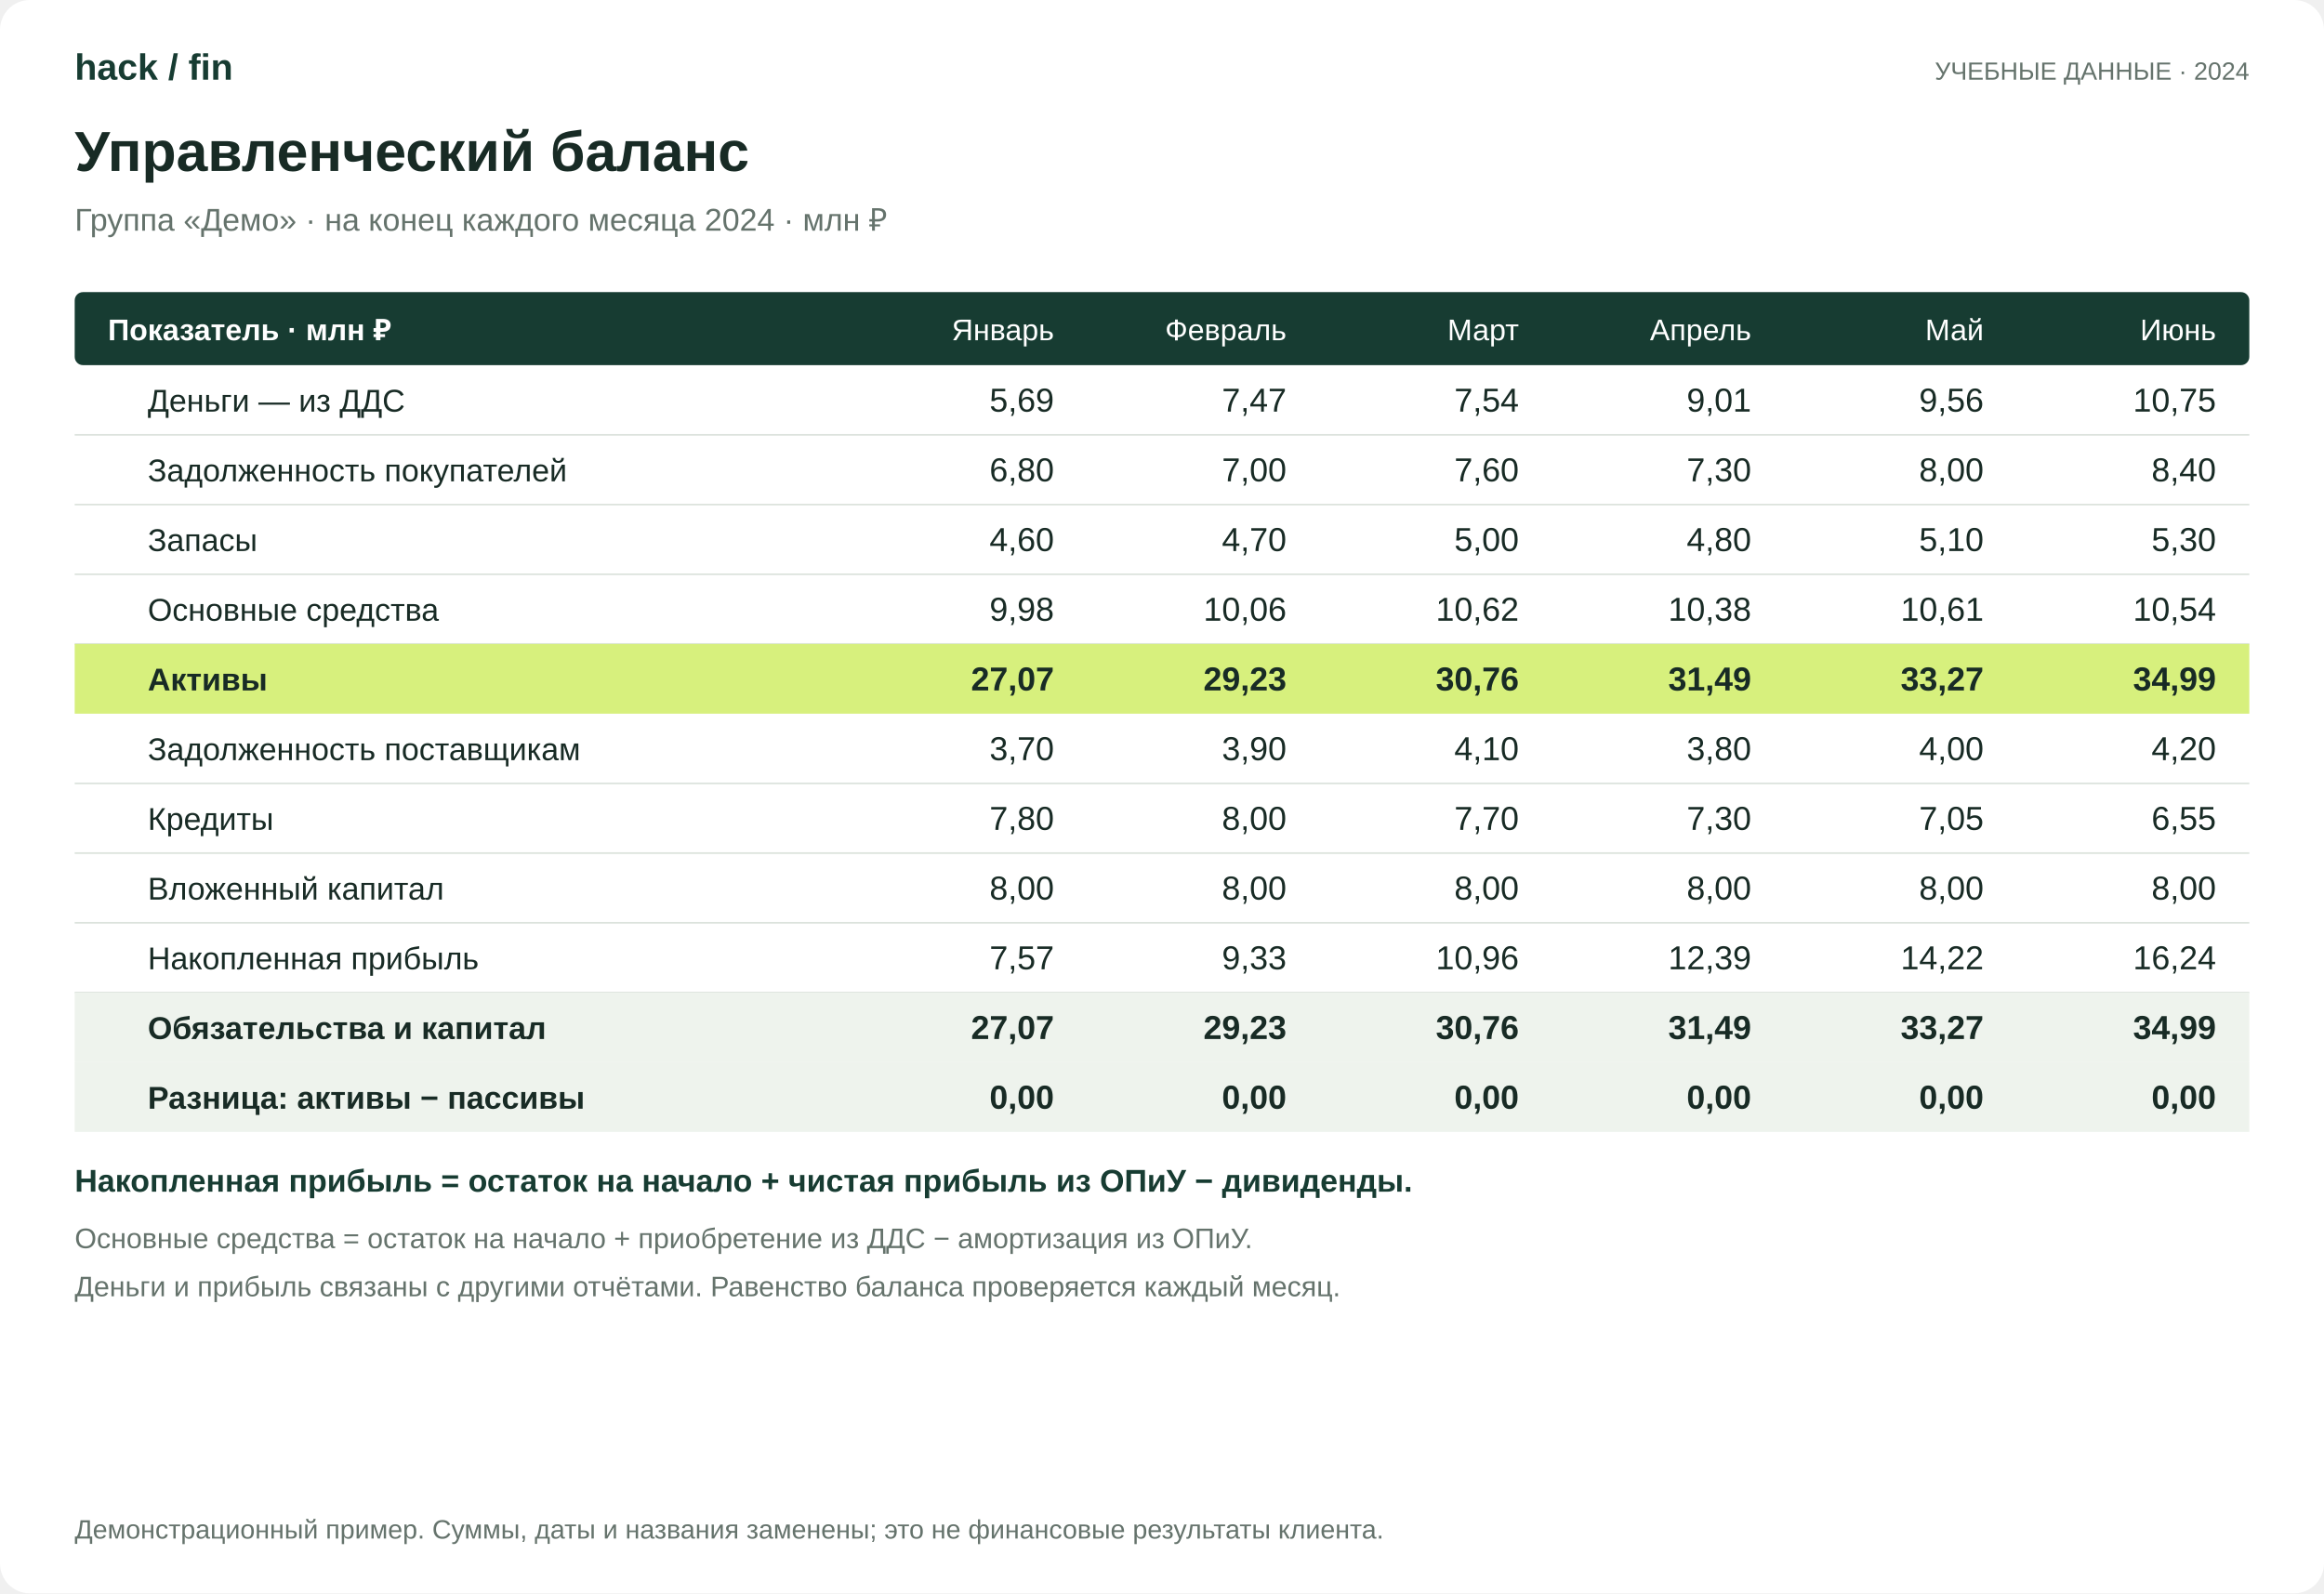
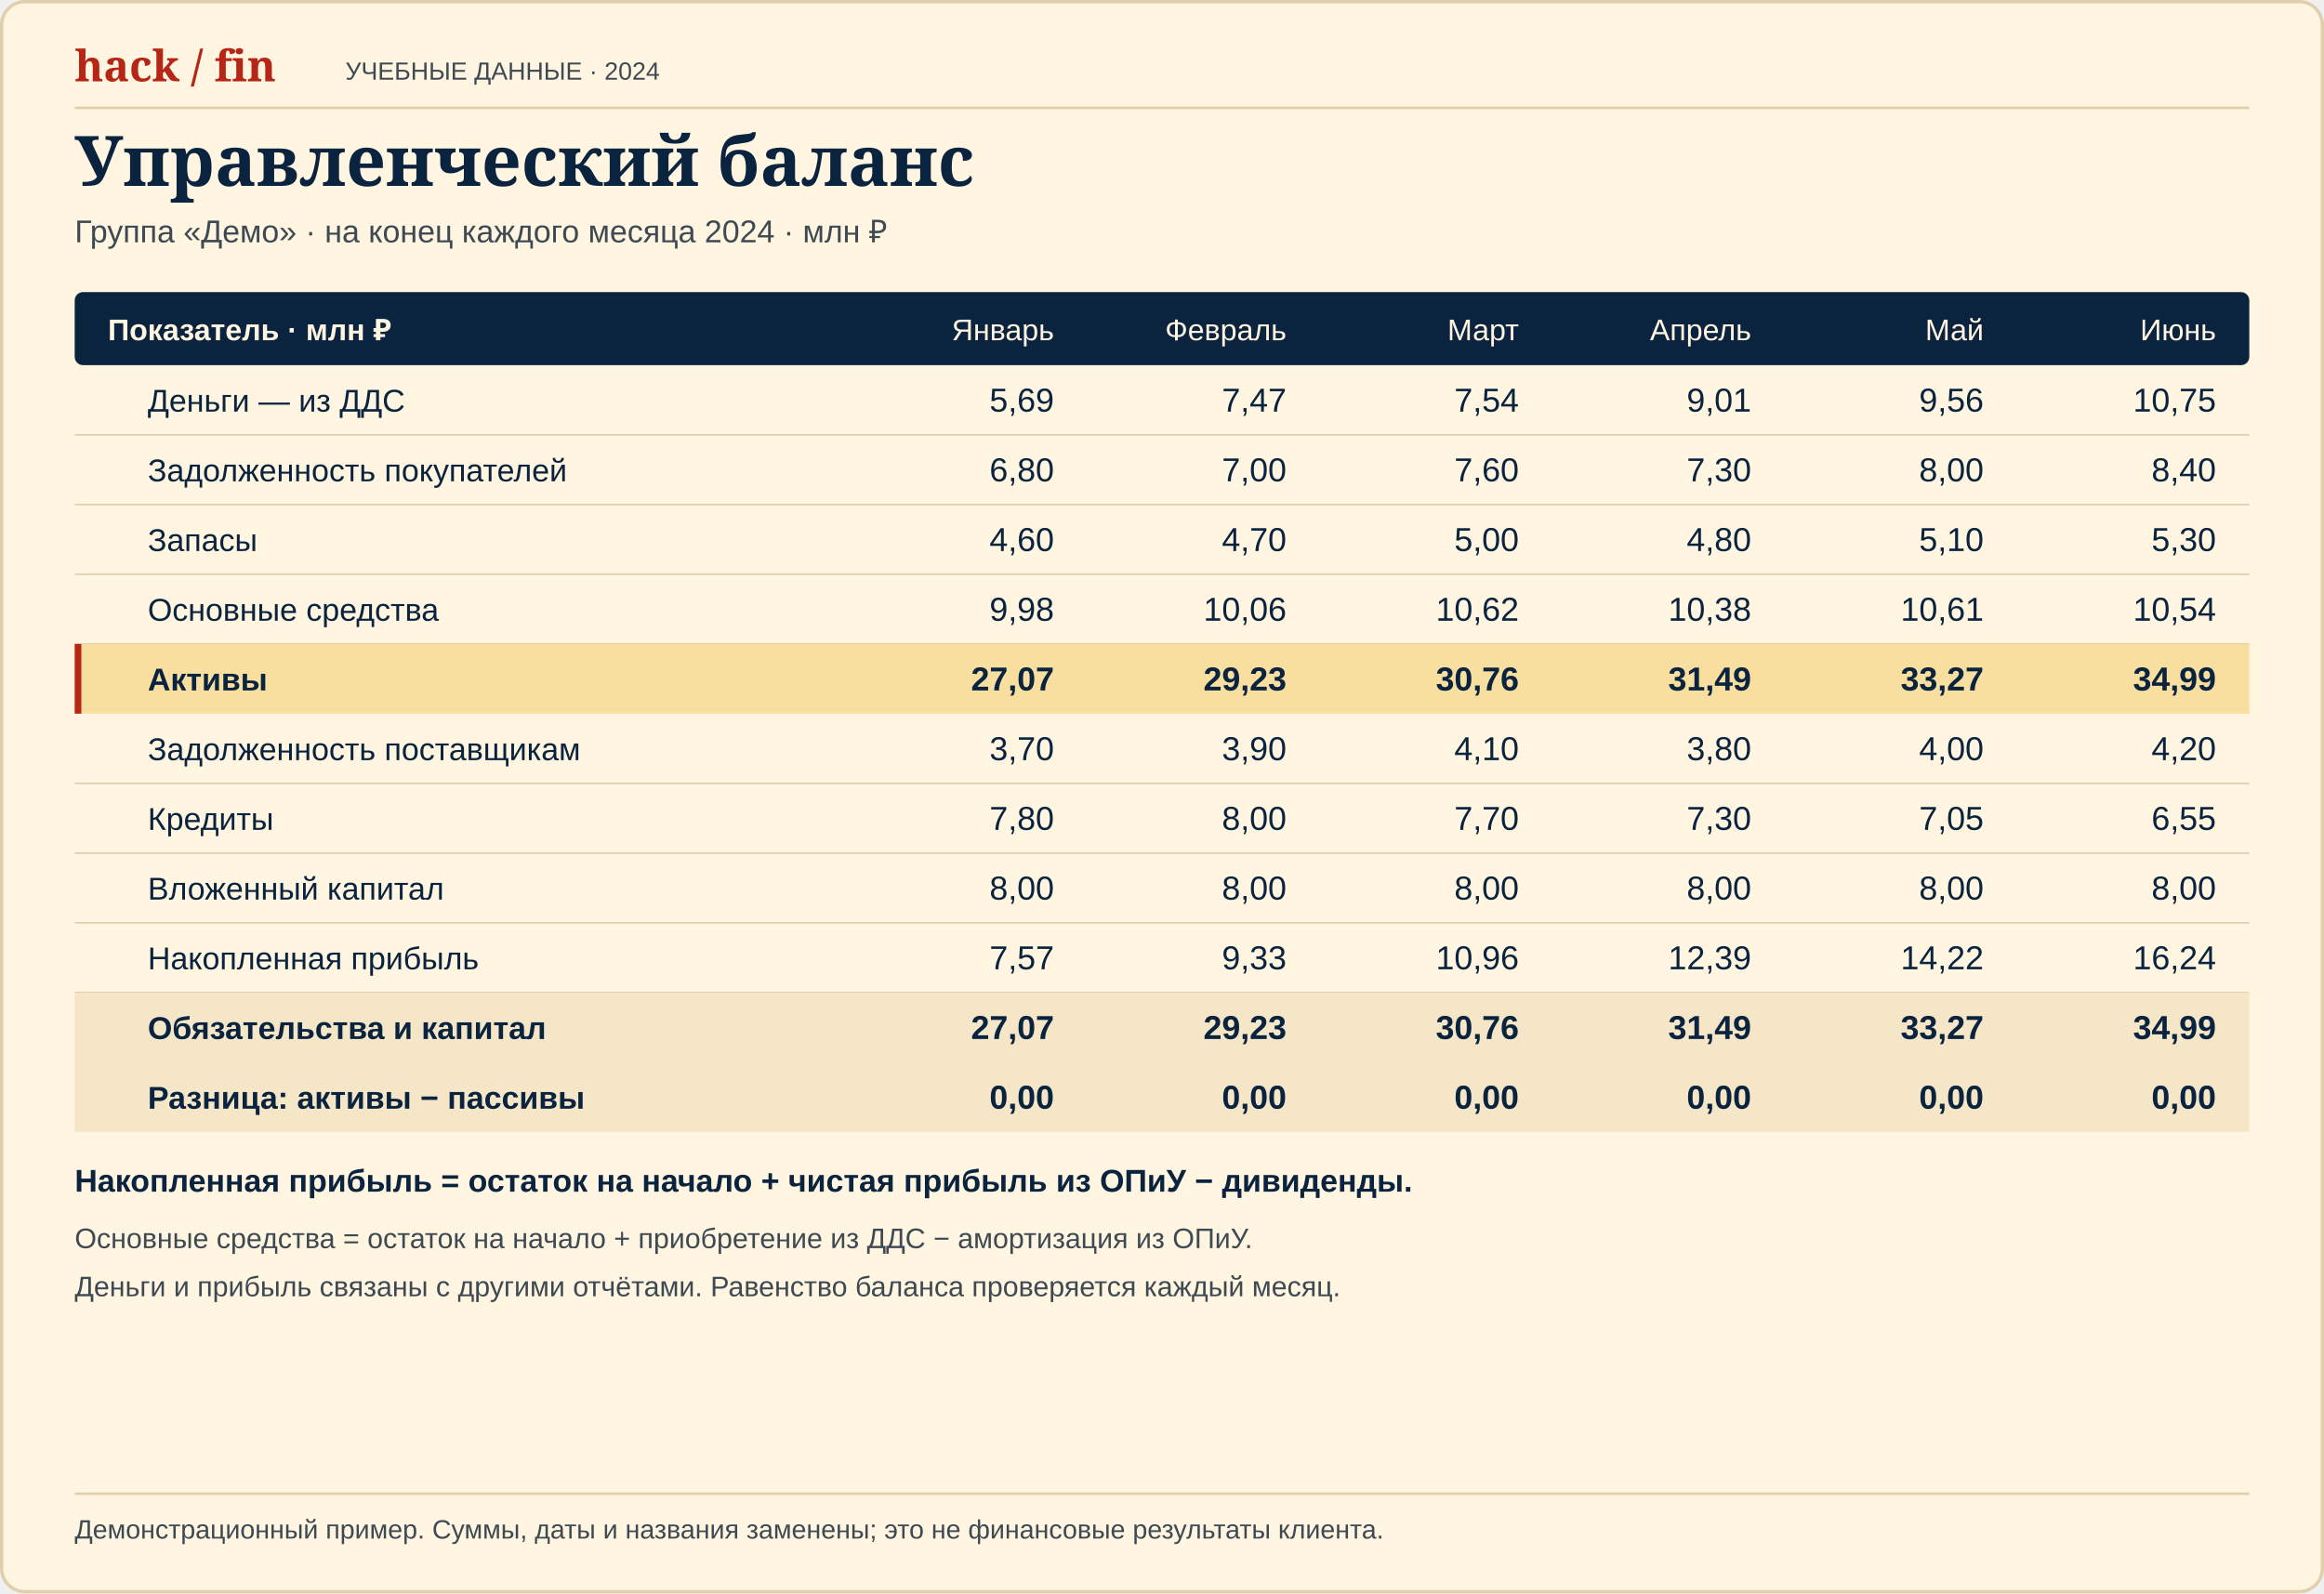
<svg xmlns="http://www.w3.org/2000/svg" width="1400" height="960" viewBox="0 0 1400 960" role="img" aria-labelledby="title desc">
-   <rect width="1400" height="960" rx="18" fill="#fff" />
-   <text x="45" y="48" fill="#173c32" font-size="22" font-weight="700" text-anchor="start" font-family="Arial, sans-serif">hack / fin</text>
-   <text x="1355" y="48" fill="#65736c" font-size="15" font-weight="400" text-anchor="end" font-family="Arial, sans-serif">УЧЕБНЫЕ ДАННЫЕ · 2024</text>
-   <text x="45" y="103" fill="#182b25" font-size="34" font-weight="600" text-anchor="start" font-family="Arial, sans-serif">Управленческий баланс</text>
-   <text x="45" y="139" fill="#65736c" font-size="19" font-weight="400" text-anchor="start" font-family="Arial, sans-serif">Группа «Демо» · на конец каждого месяца 2024 · млн ₽</text>
-   <rect x="45" y="176" width="1310" height="44" fill="#173c32" rx="5" />
-   <text x="65" y="205" fill="#fff" font-size="18" font-weight="600" text-anchor="start" font-family="Arial, sans-serif">Показатель · млн ₽</text>
-   <text x="635" y="205" fill="#fff" font-size="18" font-weight="400" text-anchor="end" font-family="Arial, sans-serif">Январь</text>
-   <text x="775" y="205" fill="#fff" font-size="18" font-weight="400" text-anchor="end" font-family="Arial, sans-serif">Февраль</text>
-   <text x="915" y="205" fill="#fff" font-size="18" font-weight="400" text-anchor="end" font-family="Arial, sans-serif">Март</text>
-   <text x="1055" y="205" fill="#fff" font-size="18" font-weight="400" text-anchor="end" font-family="Arial, sans-serif">Апрель</text>
-   <text x="1195" y="205" fill="#fff" font-size="18" font-weight="400" text-anchor="end" font-family="Arial, sans-serif">Май</text>
-   <text x="1335" y="205" fill="#fff" font-size="18" font-weight="400" text-anchor="end" font-family="Arial, sans-serif">Июнь</text>
-   <line x1="45" y1="262" x2="1355" y2="262" stroke="#dce3dd" />
-   <text x="89" y="248" fill="#182b25" font-size="19" font-weight="400" text-anchor="start" font-family="Arial, sans-serif">Деньги — из ДДС</text>
-   <text x="635" y="248" fill="#182b25" font-size="20" font-weight="400" text-anchor="end" font-family="Arial, sans-serif">5,69</text>
-   <text x="775" y="248" fill="#182b25" font-size="20" font-weight="400" text-anchor="end" font-family="Arial, sans-serif">7,47</text>
-   <text x="915" y="248" fill="#182b25" font-size="20" font-weight="400" text-anchor="end" font-family="Arial, sans-serif">7,54</text>
-   <text x="1055" y="248" fill="#182b25" font-size="20" font-weight="400" text-anchor="end" font-family="Arial, sans-serif">9,01</text>
-   <text x="1195" y="248" fill="#182b25" font-size="20" font-weight="400" text-anchor="end" font-family="Arial, sans-serif">9,56</text>
-   <text x="1335" y="248" fill="#182b25" font-size="20" font-weight="400" text-anchor="end" font-family="Arial, sans-serif">10,75</text>
-   <line x1="45" y1="304" x2="1355" y2="304" stroke="#dce3dd" />
-   <text x="89" y="290" fill="#182b25" font-size="19" font-weight="400" text-anchor="start" font-family="Arial, sans-serif">Задолженность покупателей</text>
-   <text x="635" y="290" fill="#182b25" font-size="20" font-weight="400" text-anchor="end" font-family="Arial, sans-serif">6,80</text>
-   <text x="775" y="290" fill="#182b25" font-size="20" font-weight="400" text-anchor="end" font-family="Arial, sans-serif">7,00</text>
-   <text x="915" y="290" fill="#182b25" font-size="20" font-weight="400" text-anchor="end" font-family="Arial, sans-serif">7,60</text>
-   <text x="1055" y="290" fill="#182b25" font-size="20" font-weight="400" text-anchor="end" font-family="Arial, sans-serif">7,30</text>
-   <text x="1195" y="290" fill="#182b25" font-size="20" font-weight="400" text-anchor="end" font-family="Arial, sans-serif">8,00</text>
-   <text x="1335" y="290" fill="#182b25" font-size="20" font-weight="400" text-anchor="end" font-family="Arial, sans-serif">8,40</text>
-   <line x1="45" y1="346" x2="1355" y2="346" stroke="#dce3dd" />
-   <text x="89" y="332" fill="#182b25" font-size="19" font-weight="400" text-anchor="start" font-family="Arial, sans-serif">Запасы</text>
-   <text x="635" y="332" fill="#182b25" font-size="20" font-weight="400" text-anchor="end" font-family="Arial, sans-serif">4,60</text>
-   <text x="775" y="332" fill="#182b25" font-size="20" font-weight="400" text-anchor="end" font-family="Arial, sans-serif">4,70</text>
-   <text x="915" y="332" fill="#182b25" font-size="20" font-weight="400" text-anchor="end" font-family="Arial, sans-serif">5,00</text>
-   <text x="1055" y="332" fill="#182b25" font-size="20" font-weight="400" text-anchor="end" font-family="Arial, sans-serif">4,80</text>
-   <text x="1195" y="332" fill="#182b25" font-size="20" font-weight="400" text-anchor="end" font-family="Arial, sans-serif">5,10</text>
-   <text x="1335" y="332" fill="#182b25" font-size="20" font-weight="400" text-anchor="end" font-family="Arial, sans-serif">5,30</text>
-   <line x1="45" y1="388" x2="1355" y2="388" stroke="#dce3dd" />
-   <text x="89" y="374" fill="#182b25" font-size="19" font-weight="400" text-anchor="start" font-family="Arial, sans-serif">Основные средства</text>
-   <text x="635" y="374" fill="#182b25" font-size="20" font-weight="400" text-anchor="end" font-family="Arial, sans-serif">9,98</text>
-   <text x="775" y="374" fill="#182b25" font-size="20" font-weight="400" text-anchor="end" font-family="Arial, sans-serif">10,06</text>
-   <text x="915" y="374" fill="#182b25" font-size="20" font-weight="400" text-anchor="end" font-family="Arial, sans-serif">10,62</text>
-   <text x="1055" y="374" fill="#182b25" font-size="20" font-weight="400" text-anchor="end" font-family="Arial, sans-serif">10,38</text>
-   <text x="1195" y="374" fill="#182b25" font-size="20" font-weight="400" text-anchor="end" font-family="Arial, sans-serif">10,61</text>
-   <text x="1335" y="374" fill="#182b25" font-size="20" font-weight="400" text-anchor="end" font-family="Arial, sans-serif">10,54</text>
-   <rect x="45" y="388" width="1310" height="42" fill="#d7f07d" />
-   <text x="89" y="416" fill="#182b25" font-size="19" font-weight="600" text-anchor="start" font-family="Arial, sans-serif">Активы</text>
-   <text x="635" y="416" fill="#182b25" font-size="20" font-weight="600" text-anchor="end" font-family="Arial, sans-serif">27,07</text>
-   <text x="775" y="416" fill="#182b25" font-size="20" font-weight="600" text-anchor="end" font-family="Arial, sans-serif">29,23</text>
-   <text x="915" y="416" fill="#182b25" font-size="20" font-weight="600" text-anchor="end" font-family="Arial, sans-serif">30,76</text>
-   <text x="1055" y="416" fill="#182b25" font-size="20" font-weight="600" text-anchor="end" font-family="Arial, sans-serif">31,49</text>
-   <text x="1195" y="416" fill="#182b25" font-size="20" font-weight="600" text-anchor="end" font-family="Arial, sans-serif">33,27</text>
-   <text x="1335" y="416" fill="#182b25" font-size="20" font-weight="600" text-anchor="end" font-family="Arial, sans-serif">34,99</text>
-   <line x1="45" y1="472" x2="1355" y2="472" stroke="#dce3dd" />
-   <text x="89" y="458" fill="#182b25" font-size="19" font-weight="400" text-anchor="start" font-family="Arial, sans-serif">Задолженность поставщикам</text>
-   <text x="635" y="458" fill="#182b25" font-size="20" font-weight="400" text-anchor="end" font-family="Arial, sans-serif">3,70</text>
-   <text x="775" y="458" fill="#182b25" font-size="20" font-weight="400" text-anchor="end" font-family="Arial, sans-serif">3,90</text>
-   <text x="915" y="458" fill="#182b25" font-size="20" font-weight="400" text-anchor="end" font-family="Arial, sans-serif">4,10</text>
-   <text x="1055" y="458" fill="#182b25" font-size="20" font-weight="400" text-anchor="end" font-family="Arial, sans-serif">3,80</text>
-   <text x="1195" y="458" fill="#182b25" font-size="20" font-weight="400" text-anchor="end" font-family="Arial, sans-serif">4,00</text>
-   <text x="1335" y="458" fill="#182b25" font-size="20" font-weight="400" text-anchor="end" font-family="Arial, sans-serif">4,20</text>
-   <line x1="45" y1="514" x2="1355" y2="514" stroke="#dce3dd" />
-   <text x="89" y="500" fill="#182b25" font-size="19" font-weight="400" text-anchor="start" font-family="Arial, sans-serif">Кредиты</text>
-   <text x="635" y="500" fill="#182b25" font-size="20" font-weight="400" text-anchor="end" font-family="Arial, sans-serif">7,80</text>
-   <text x="775" y="500" fill="#182b25" font-size="20" font-weight="400" text-anchor="end" font-family="Arial, sans-serif">8,00</text>
-   <text x="915" y="500" fill="#182b25" font-size="20" font-weight="400" text-anchor="end" font-family="Arial, sans-serif">7,70</text>
-   <text x="1055" y="500" fill="#182b25" font-size="20" font-weight="400" text-anchor="end" font-family="Arial, sans-serif">7,30</text>
-   <text x="1195" y="500" fill="#182b25" font-size="20" font-weight="400" text-anchor="end" font-family="Arial, sans-serif">7,05</text>
-   <text x="1335" y="500" fill="#182b25" font-size="20" font-weight="400" text-anchor="end" font-family="Arial, sans-serif">6,55</text>
-   <line x1="45" y1="556" x2="1355" y2="556" stroke="#dce3dd" />
-   <text x="89" y="542" fill="#182b25" font-size="19" font-weight="400" text-anchor="start" font-family="Arial, sans-serif">Вложенный капитал</text>
-   <text x="635" y="542" fill="#182b25" font-size="20" font-weight="400" text-anchor="end" font-family="Arial, sans-serif">8,00</text>
-   <text x="775" y="542" fill="#182b25" font-size="20" font-weight="400" text-anchor="end" font-family="Arial, sans-serif">8,00</text>
-   <text x="915" y="542" fill="#182b25" font-size="20" font-weight="400" text-anchor="end" font-family="Arial, sans-serif">8,00</text>
-   <text x="1055" y="542" fill="#182b25" font-size="20" font-weight="400" text-anchor="end" font-family="Arial, sans-serif">8,00</text>
-   <text x="1195" y="542" fill="#182b25" font-size="20" font-weight="400" text-anchor="end" font-family="Arial, sans-serif">8,00</text>
-   <text x="1335" y="542" fill="#182b25" font-size="20" font-weight="400" text-anchor="end" font-family="Arial, sans-serif">8,00</text>
-   <line x1="45" y1="598" x2="1355" y2="598" stroke="#dce3dd" />
-   <text x="89" y="584" fill="#182b25" font-size="19" font-weight="400" text-anchor="start" font-family="Arial, sans-serif">Накопленная прибыль</text>
-   <text x="635" y="584" fill="#182b25" font-size="20" font-weight="400" text-anchor="end" font-family="Arial, sans-serif">7,57</text>
-   <text x="775" y="584" fill="#182b25" font-size="20" font-weight="400" text-anchor="end" font-family="Arial, sans-serif">9,33</text>
-   <text x="915" y="584" fill="#182b25" font-size="20" font-weight="400" text-anchor="end" font-family="Arial, sans-serif">10,96</text>
-   <text x="1055" y="584" fill="#182b25" font-size="20" font-weight="400" text-anchor="end" font-family="Arial, sans-serif">12,39</text>
-   <text x="1195" y="584" fill="#182b25" font-size="20" font-weight="400" text-anchor="end" font-family="Arial, sans-serif">14,22</text>
-   <text x="1335" y="584" fill="#182b25" font-size="20" font-weight="400" text-anchor="end" font-family="Arial, sans-serif">16,24</text>
-   <rect x="45" y="598" width="1310" height="42" fill="#eef3ed" />
-   <text x="89" y="626" fill="#182b25" font-size="19" font-weight="600" text-anchor="start" font-family="Arial, sans-serif">Обязательства и капитал</text>
-   <text x="635" y="626" fill="#182b25" font-size="20" font-weight="600" text-anchor="end" font-family="Arial, sans-serif">27,07</text>
-   <text x="775" y="626" fill="#182b25" font-size="20" font-weight="600" text-anchor="end" font-family="Arial, sans-serif">29,23</text>
-   <text x="915" y="626" fill="#182b25" font-size="20" font-weight="600" text-anchor="end" font-family="Arial, sans-serif">30,76</text>
-   <text x="1055" y="626" fill="#182b25" font-size="20" font-weight="600" text-anchor="end" font-family="Arial, sans-serif">31,49</text>
-   <text x="1195" y="626" fill="#182b25" font-size="20" font-weight="600" text-anchor="end" font-family="Arial, sans-serif">33,27</text>
-   <text x="1335" y="626" fill="#182b25" font-size="20" font-weight="600" text-anchor="end" font-family="Arial, sans-serif">34,99</text>
-   <rect x="45" y="640" width="1310" height="42" fill="#eef3ed" />
-   <text x="89" y="668" fill="#182b25" font-size="19" font-weight="600" text-anchor="start" font-family="Arial, sans-serif">Разница: активы − пассивы</text>
-   <text x="635" y="668" fill="#182b25" font-size="20" font-weight="600" text-anchor="end" font-family="Arial, sans-serif">0,00</text>
-   <text x="775" y="668" fill="#182b25" font-size="20" font-weight="600" text-anchor="end" font-family="Arial, sans-serif">0,00</text>
-   <text x="915" y="668" fill="#182b25" font-size="20" font-weight="600" text-anchor="end" font-family="Arial, sans-serif">0,00</text>
-   <text x="1055" y="668" fill="#182b25" font-size="20" font-weight="600" text-anchor="end" font-family="Arial, sans-serif">0,00</text>
-   <text x="1195" y="668" fill="#182b25" font-size="20" font-weight="600" text-anchor="end" font-family="Arial, sans-serif">0,00</text>
-   <text x="1335" y="668" fill="#182b25" font-size="20" font-weight="600" text-anchor="end" font-family="Arial, sans-serif">0,00</text>
-   <text x="45" y="718" fill="#173c32" font-size="19" font-weight="600" text-anchor="start" font-family="Arial, sans-serif">Накопленная прибыль = остаток на начало + чистая прибыль из ОПиУ − дивиденды.</text>
-   <text x="45" y="752" fill="#65736c" font-size="17" font-weight="400" text-anchor="start" font-family="Arial, sans-serif">Основные средства = остаток на начало + приобретение из ДДС − амортизация из ОПиУ.</text>
-   <text x="45" y="781" fill="#65736c" font-size="17" font-weight="400" text-anchor="start" font-family="Arial, sans-serif">Деньги и прибыль связаны с другими отчётами. Равенство баланса проверяется каждый месяц.</text>
-   <text x="45" y="927" fill="#65736c" font-size="16" font-weight="400" text-anchor="start" font-family="Arial, sans-serif">Демонстрационный пример. Суммы, даты и названия заменены; это не финансовые результаты клиента.</text>
+   <rect x="1" y="1" width="1398" height="958" rx="14" fill="#fff5e0" stroke="#dfcfac" stroke-width="2" />
+   <text x="45" y="49" fill="#b62617" font-size="26" font-weight="700" text-anchor="start" font-family="Georgia, serif">hack / fin</text>
+   <text x="208" y="48" fill="#3e4a53" font-size="15" font-weight="400" text-anchor="start" font-family="Arial, sans-serif">УЧЕБНЫЕ ДАННЫЕ · 2024</text>
+   <path d="M45 65H1355" stroke="#dfcfac" stroke-width="1.5" />
+   <text x="45" y="112" fill="#0a233e" font-size="42" font-weight="700" text-anchor="start" font-family="Georgia, serif">Управленческий баланс</text>
+   <text x="45" y="146" fill="#3e4a53" font-size="19" font-weight="400" text-anchor="start" font-family="Arial, sans-serif">Группа «Демо» · на конец каждого месяца 2024 · млн ₽</text>
+   <rect x="45" y="176" width="1310" height="44" fill="#0a233e" rx="5" />
+   <text x="65" y="205" fill="#fff5e0" font-size="18" font-weight="600" text-anchor="start" font-family="Arial, sans-serif">Показатель · млн ₽</text>
+   <text x="635" y="205" fill="#fff5e0" font-size="18" font-weight="400" text-anchor="end" font-family="Arial, sans-serif">Январь</text>
+   <text x="775" y="205" fill="#fff5e0" font-size="18" font-weight="400" text-anchor="end" font-family="Arial, sans-serif">Февраль</text>
+   <text x="915" y="205" fill="#fff5e0" font-size="18" font-weight="400" text-anchor="end" font-family="Arial, sans-serif">Март</text>
+   <text x="1055" y="205" fill="#fff5e0" font-size="18" font-weight="400" text-anchor="end" font-family="Arial, sans-serif">Апрель</text>
+   <text x="1195" y="205" fill="#fff5e0" font-size="18" font-weight="400" text-anchor="end" font-family="Arial, sans-serif">Май</text>
+   <text x="1335" y="205" fill="#fff5e0" font-size="18" font-weight="400" text-anchor="end" font-family="Arial, sans-serif">Июнь</text>
+   <line x1="45" y1="262" x2="1355" y2="262" stroke="#dfcfac" />
+   <text x="89" y="248" fill="#0a233e" font-size="19" font-weight="400" text-anchor="start" font-family="Arial, sans-serif">Деньги — из ДДС</text>
+   <text x="635" y="248" fill="#0a233e" font-size="20" font-weight="400" text-anchor="end" font-family="Arial, sans-serif">5,69</text>
+   <text x="775" y="248" fill="#0a233e" font-size="20" font-weight="400" text-anchor="end" font-family="Arial, sans-serif">7,47</text>
+   <text x="915" y="248" fill="#0a233e" font-size="20" font-weight="400" text-anchor="end" font-family="Arial, sans-serif">7,54</text>
+   <text x="1055" y="248" fill="#0a233e" font-size="20" font-weight="400" text-anchor="end" font-family="Arial, sans-serif">9,01</text>
+   <text x="1195" y="248" fill="#0a233e" font-size="20" font-weight="400" text-anchor="end" font-family="Arial, sans-serif">9,56</text>
+   <text x="1335" y="248" fill="#0a233e" font-size="20" font-weight="400" text-anchor="end" font-family="Arial, sans-serif">10,75</text>
+   <line x1="45" y1="304" x2="1355" y2="304" stroke="#dfcfac" />
+   <text x="89" y="290" fill="#0a233e" font-size="19" font-weight="400" text-anchor="start" font-family="Arial, sans-serif">Задолженность покупателей</text>
+   <text x="635" y="290" fill="#0a233e" font-size="20" font-weight="400" text-anchor="end" font-family="Arial, sans-serif">6,80</text>
+   <text x="775" y="290" fill="#0a233e" font-size="20" font-weight="400" text-anchor="end" font-family="Arial, sans-serif">7,00</text>
+   <text x="915" y="290" fill="#0a233e" font-size="20" font-weight="400" text-anchor="end" font-family="Arial, sans-serif">7,60</text>
+   <text x="1055" y="290" fill="#0a233e" font-size="20" font-weight="400" text-anchor="end" font-family="Arial, sans-serif">7,30</text>
+   <text x="1195" y="290" fill="#0a233e" font-size="20" font-weight="400" text-anchor="end" font-family="Arial, sans-serif">8,00</text>
+   <text x="1335" y="290" fill="#0a233e" font-size="20" font-weight="400" text-anchor="end" font-family="Arial, sans-serif">8,40</text>
+   <line x1="45" y1="346" x2="1355" y2="346" stroke="#dfcfac" />
+   <text x="89" y="332" fill="#0a233e" font-size="19" font-weight="400" text-anchor="start" font-family="Arial, sans-serif">Запасы</text>
+   <text x="635" y="332" fill="#0a233e" font-size="20" font-weight="400" text-anchor="end" font-family="Arial, sans-serif">4,60</text>
+   <text x="775" y="332" fill="#0a233e" font-size="20" font-weight="400" text-anchor="end" font-family="Arial, sans-serif">4,70</text>
+   <text x="915" y="332" fill="#0a233e" font-size="20" font-weight="400" text-anchor="end" font-family="Arial, sans-serif">5,00</text>
+   <text x="1055" y="332" fill="#0a233e" font-size="20" font-weight="400" text-anchor="end" font-family="Arial, sans-serif">4,80</text>
+   <text x="1195" y="332" fill="#0a233e" font-size="20" font-weight="400" text-anchor="end" font-family="Arial, sans-serif">5,10</text>
+   <text x="1335" y="332" fill="#0a233e" font-size="20" font-weight="400" text-anchor="end" font-family="Arial, sans-serif">5,30</text>
+   <line x1="45" y1="388" x2="1355" y2="388" stroke="#dfcfac" />
+   <text x="89" y="374" fill="#0a233e" font-size="19" font-weight="400" text-anchor="start" font-family="Arial, sans-serif">Основные средства</text>
+   <text x="635" y="374" fill="#0a233e" font-size="20" font-weight="400" text-anchor="end" font-family="Arial, sans-serif">9,98</text>
+   <text x="775" y="374" fill="#0a233e" font-size="20" font-weight="400" text-anchor="end" font-family="Arial, sans-serif">10,06</text>
+   <text x="915" y="374" fill="#0a233e" font-size="20" font-weight="400" text-anchor="end" font-family="Arial, sans-serif">10,62</text>
+   <text x="1055" y="374" fill="#0a233e" font-size="20" font-weight="400" text-anchor="end" font-family="Arial, sans-serif">10,38</text>
+   <text x="1195" y="374" fill="#0a233e" font-size="20" font-weight="400" text-anchor="end" font-family="Arial, sans-serif">10,61</text>
+   <text x="1335" y="374" fill="#0a233e" font-size="20" font-weight="400" text-anchor="end" font-family="Arial, sans-serif">10,54</text>
+   <rect x="45" y="388" width="1310" height="42" fill="#f8dfa0" />
+   <rect x="45" y="388" width="4" height="42" fill="#b62617" />
+   <text x="89" y="416" fill="#0a233e" font-size="19" font-weight="600" text-anchor="start" font-family="Arial, sans-serif">Активы</text>
+   <text x="635" y="416" fill="#0a233e" font-size="20" font-weight="600" text-anchor="end" font-family="Arial, sans-serif">27,07</text>
+   <text x="775" y="416" fill="#0a233e" font-size="20" font-weight="600" text-anchor="end" font-family="Arial, sans-serif">29,23</text>
+   <text x="915" y="416" fill="#0a233e" font-size="20" font-weight="600" text-anchor="end" font-family="Arial, sans-serif">30,76</text>
+   <text x="1055" y="416" fill="#0a233e" font-size="20" font-weight="600" text-anchor="end" font-family="Arial, sans-serif">31,49</text>
+   <text x="1195" y="416" fill="#0a233e" font-size="20" font-weight="600" text-anchor="end" font-family="Arial, sans-serif">33,27</text>
+   <text x="1335" y="416" fill="#0a233e" font-size="20" font-weight="600" text-anchor="end" font-family="Arial, sans-serif">34,99</text>
+   <line x1="45" y1="472" x2="1355" y2="472" stroke="#dfcfac" />
+   <text x="89" y="458" fill="#0a233e" font-size="19" font-weight="400" text-anchor="start" font-family="Arial, sans-serif">Задолженность поставщикам</text>
+   <text x="635" y="458" fill="#0a233e" font-size="20" font-weight="400" text-anchor="end" font-family="Arial, sans-serif">3,70</text>
+   <text x="775" y="458" fill="#0a233e" font-size="20" font-weight="400" text-anchor="end" font-family="Arial, sans-serif">3,90</text>
+   <text x="915" y="458" fill="#0a233e" font-size="20" font-weight="400" text-anchor="end" font-family="Arial, sans-serif">4,10</text>
+   <text x="1055" y="458" fill="#0a233e" font-size="20" font-weight="400" text-anchor="end" font-family="Arial, sans-serif">3,80</text>
+   <text x="1195" y="458" fill="#0a233e" font-size="20" font-weight="400" text-anchor="end" font-family="Arial, sans-serif">4,00</text>
+   <text x="1335" y="458" fill="#0a233e" font-size="20" font-weight="400" text-anchor="end" font-family="Arial, sans-serif">4,20</text>
+   <line x1="45" y1="514" x2="1355" y2="514" stroke="#dfcfac" />
+   <text x="89" y="500" fill="#0a233e" font-size="19" font-weight="400" text-anchor="start" font-family="Arial, sans-serif">Кредиты</text>
+   <text x="635" y="500" fill="#0a233e" font-size="20" font-weight="400" text-anchor="end" font-family="Arial, sans-serif">7,80</text>
+   <text x="775" y="500" fill="#0a233e" font-size="20" font-weight="400" text-anchor="end" font-family="Arial, sans-serif">8,00</text>
+   <text x="915" y="500" fill="#0a233e" font-size="20" font-weight="400" text-anchor="end" font-family="Arial, sans-serif">7,70</text>
+   <text x="1055" y="500" fill="#0a233e" font-size="20" font-weight="400" text-anchor="end" font-family="Arial, sans-serif">7,30</text>
+   <text x="1195" y="500" fill="#0a233e" font-size="20" font-weight="400" text-anchor="end" font-family="Arial, sans-serif">7,05</text>
+   <text x="1335" y="500" fill="#0a233e" font-size="20" font-weight="400" text-anchor="end" font-family="Arial, sans-serif">6,55</text>
+   <line x1="45" y1="556" x2="1355" y2="556" stroke="#dfcfac" />
+   <text x="89" y="542" fill="#0a233e" font-size="19" font-weight="400" text-anchor="start" font-family="Arial, sans-serif">Вложенный капитал</text>
+   <text x="635" y="542" fill="#0a233e" font-size="20" font-weight="400" text-anchor="end" font-family="Arial, sans-serif">8,00</text>
+   <text x="775" y="542" fill="#0a233e" font-size="20" font-weight="400" text-anchor="end" font-family="Arial, sans-serif">8,00</text>
+   <text x="915" y="542" fill="#0a233e" font-size="20" font-weight="400" text-anchor="end" font-family="Arial, sans-serif">8,00</text>
+   <text x="1055" y="542" fill="#0a233e" font-size="20" font-weight="400" text-anchor="end" font-family="Arial, sans-serif">8,00</text>
+   <text x="1195" y="542" fill="#0a233e" font-size="20" font-weight="400" text-anchor="end" font-family="Arial, sans-serif">8,00</text>
+   <text x="1335" y="542" fill="#0a233e" font-size="20" font-weight="400" text-anchor="end" font-family="Arial, sans-serif">8,00</text>
+   <line x1="45" y1="598" x2="1355" y2="598" stroke="#dfcfac" />
+   <text x="89" y="584" fill="#0a233e" font-size="19" font-weight="400" text-anchor="start" font-family="Arial, sans-serif">Накопленная прибыль</text>
+   <text x="635" y="584" fill="#0a233e" font-size="20" font-weight="400" text-anchor="end" font-family="Arial, sans-serif">7,57</text>
+   <text x="775" y="584" fill="#0a233e" font-size="20" font-weight="400" text-anchor="end" font-family="Arial, sans-serif">9,33</text>
+   <text x="915" y="584" fill="#0a233e" font-size="20" font-weight="400" text-anchor="end" font-family="Arial, sans-serif">10,96</text>
+   <text x="1055" y="584" fill="#0a233e" font-size="20" font-weight="400" text-anchor="end" font-family="Arial, sans-serif">12,39</text>
+   <text x="1195" y="584" fill="#0a233e" font-size="20" font-weight="400" text-anchor="end" font-family="Arial, sans-serif">14,22</text>
+   <text x="1335" y="584" fill="#0a233e" font-size="20" font-weight="400" text-anchor="end" font-family="Arial, sans-serif">16,24</text>
+   <rect x="45" y="598" width="1310" height="42" fill="#f5e6c8" />
+   <text x="89" y="626" fill="#0a233e" font-size="19" font-weight="600" text-anchor="start" font-family="Arial, sans-serif">Обязательства и капитал</text>
+   <text x="635" y="626" fill="#0a233e" font-size="20" font-weight="600" text-anchor="end" font-family="Arial, sans-serif">27,07</text>
+   <text x="775" y="626" fill="#0a233e" font-size="20" font-weight="600" text-anchor="end" font-family="Arial, sans-serif">29,23</text>
+   <text x="915" y="626" fill="#0a233e" font-size="20" font-weight="600" text-anchor="end" font-family="Arial, sans-serif">30,76</text>
+   <text x="1055" y="626" fill="#0a233e" font-size="20" font-weight="600" text-anchor="end" font-family="Arial, sans-serif">31,49</text>
+   <text x="1195" y="626" fill="#0a233e" font-size="20" font-weight="600" text-anchor="end" font-family="Arial, sans-serif">33,27</text>
+   <text x="1335" y="626" fill="#0a233e" font-size="20" font-weight="600" text-anchor="end" font-family="Arial, sans-serif">34,99</text>
+   <rect x="45" y="640" width="1310" height="42" fill="#f5e6c8" />
+   <text x="89" y="668" fill="#0a233e" font-size="19" font-weight="600" text-anchor="start" font-family="Arial, sans-serif">Разница: активы − пассивы</text>
+   <text x="635" y="668" fill="#0a233e" font-size="20" font-weight="600" text-anchor="end" font-family="Arial, sans-serif">0,00</text>
+   <text x="775" y="668" fill="#0a233e" font-size="20" font-weight="600" text-anchor="end" font-family="Arial, sans-serif">0,00</text>
+   <text x="915" y="668" fill="#0a233e" font-size="20" font-weight="600" text-anchor="end" font-family="Arial, sans-serif">0,00</text>
+   <text x="1055" y="668" fill="#0a233e" font-size="20" font-weight="600" text-anchor="end" font-family="Arial, sans-serif">0,00</text>
+   <text x="1195" y="668" fill="#0a233e" font-size="20" font-weight="600" text-anchor="end" font-family="Arial, sans-serif">0,00</text>
+   <text x="1335" y="668" fill="#0a233e" font-size="20" font-weight="600" text-anchor="end" font-family="Arial, sans-serif">0,00</text>
+   <text x="45" y="718" fill="#0a233e" font-size="19" font-weight="600" text-anchor="start" font-family="Arial, sans-serif">Накопленная прибыль = остаток на начало + чистая прибыль из ОПиУ − дивиденды.</text>
+   <text x="45" y="752" fill="#3e4a53" font-size="17" font-weight="400" text-anchor="start" font-family="Arial, sans-serif">Основные средства = остаток на начало + приобретение из ДДС − амортизация из ОПиУ.</text>
+   <text x="45" y="781" fill="#3e4a53" font-size="17" font-weight="400" text-anchor="start" font-family="Arial, sans-serif">Деньги и прибыль связаны с другими отчётами. Равенство баланса проверяется каждый месяц.</text>
+   <path d="M45 900H1355" stroke="#dfcfac" stroke-width="1.5" />
+   <text x="45" y="927" fill="#3e4a53" font-size="16" font-weight="400" text-anchor="start" font-family="Arial, sans-serif">Демонстрационный пример. Суммы, даты и названия заменены; это не финансовые результаты клиента.</text>
</svg>
